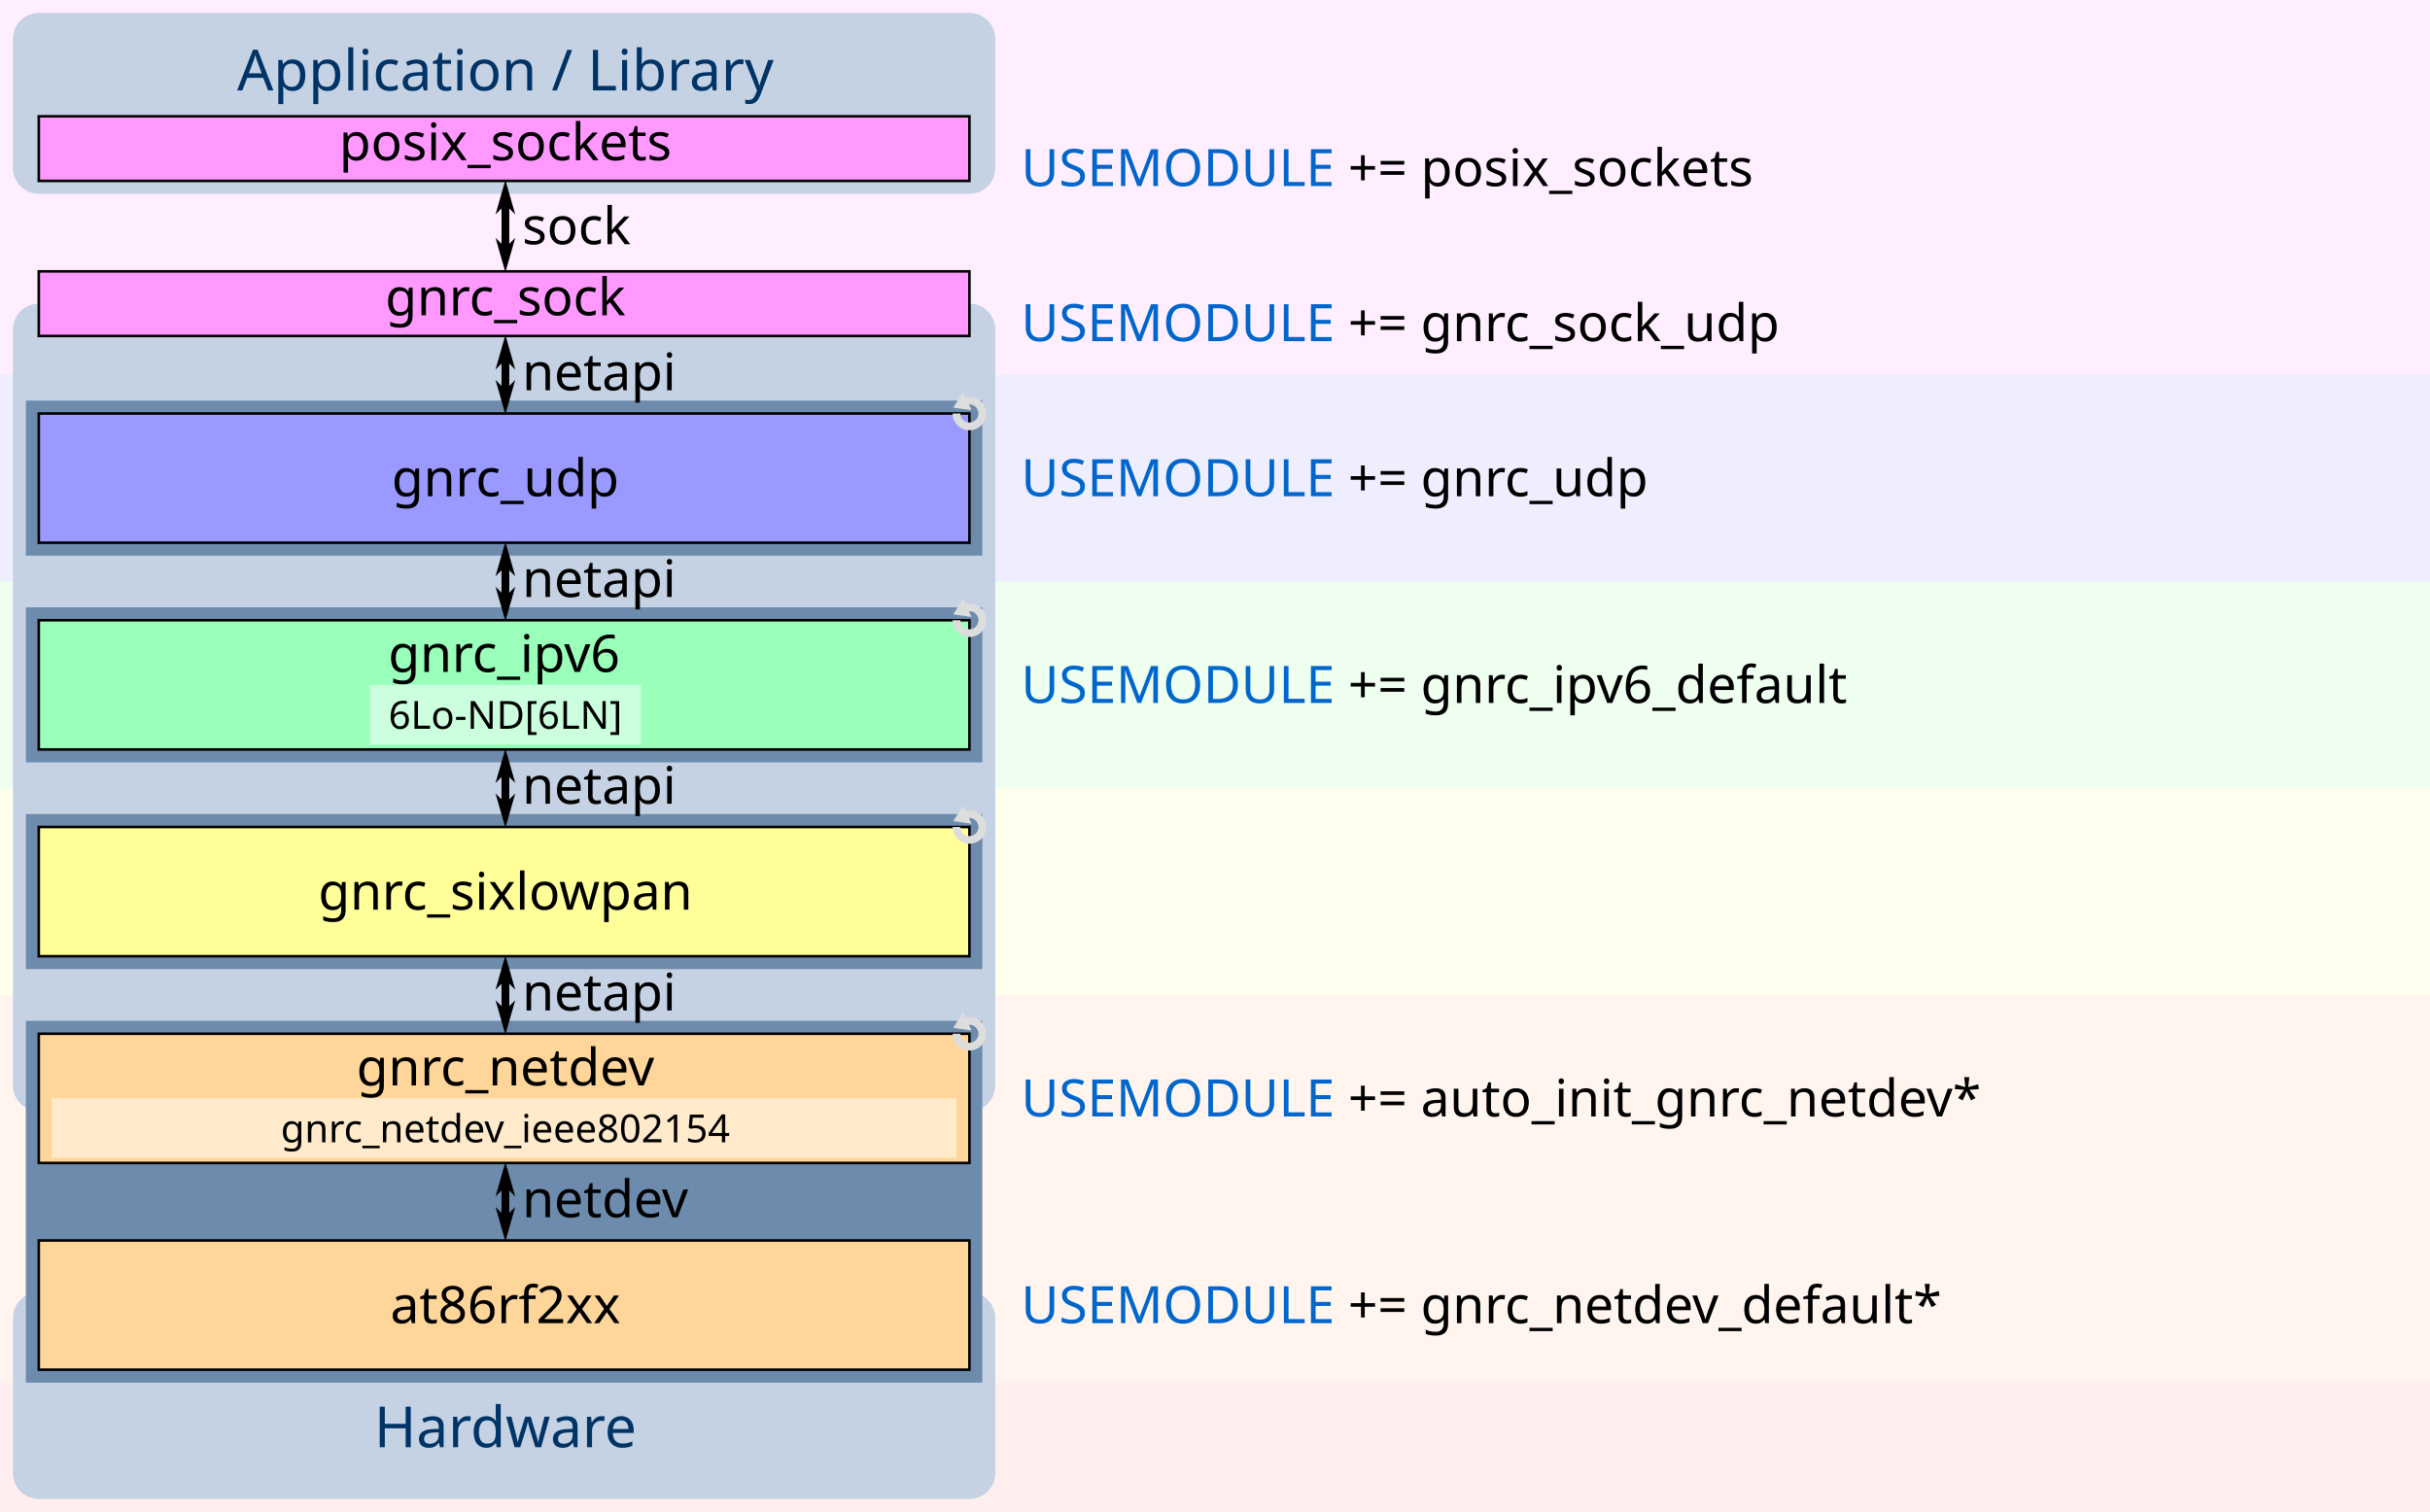
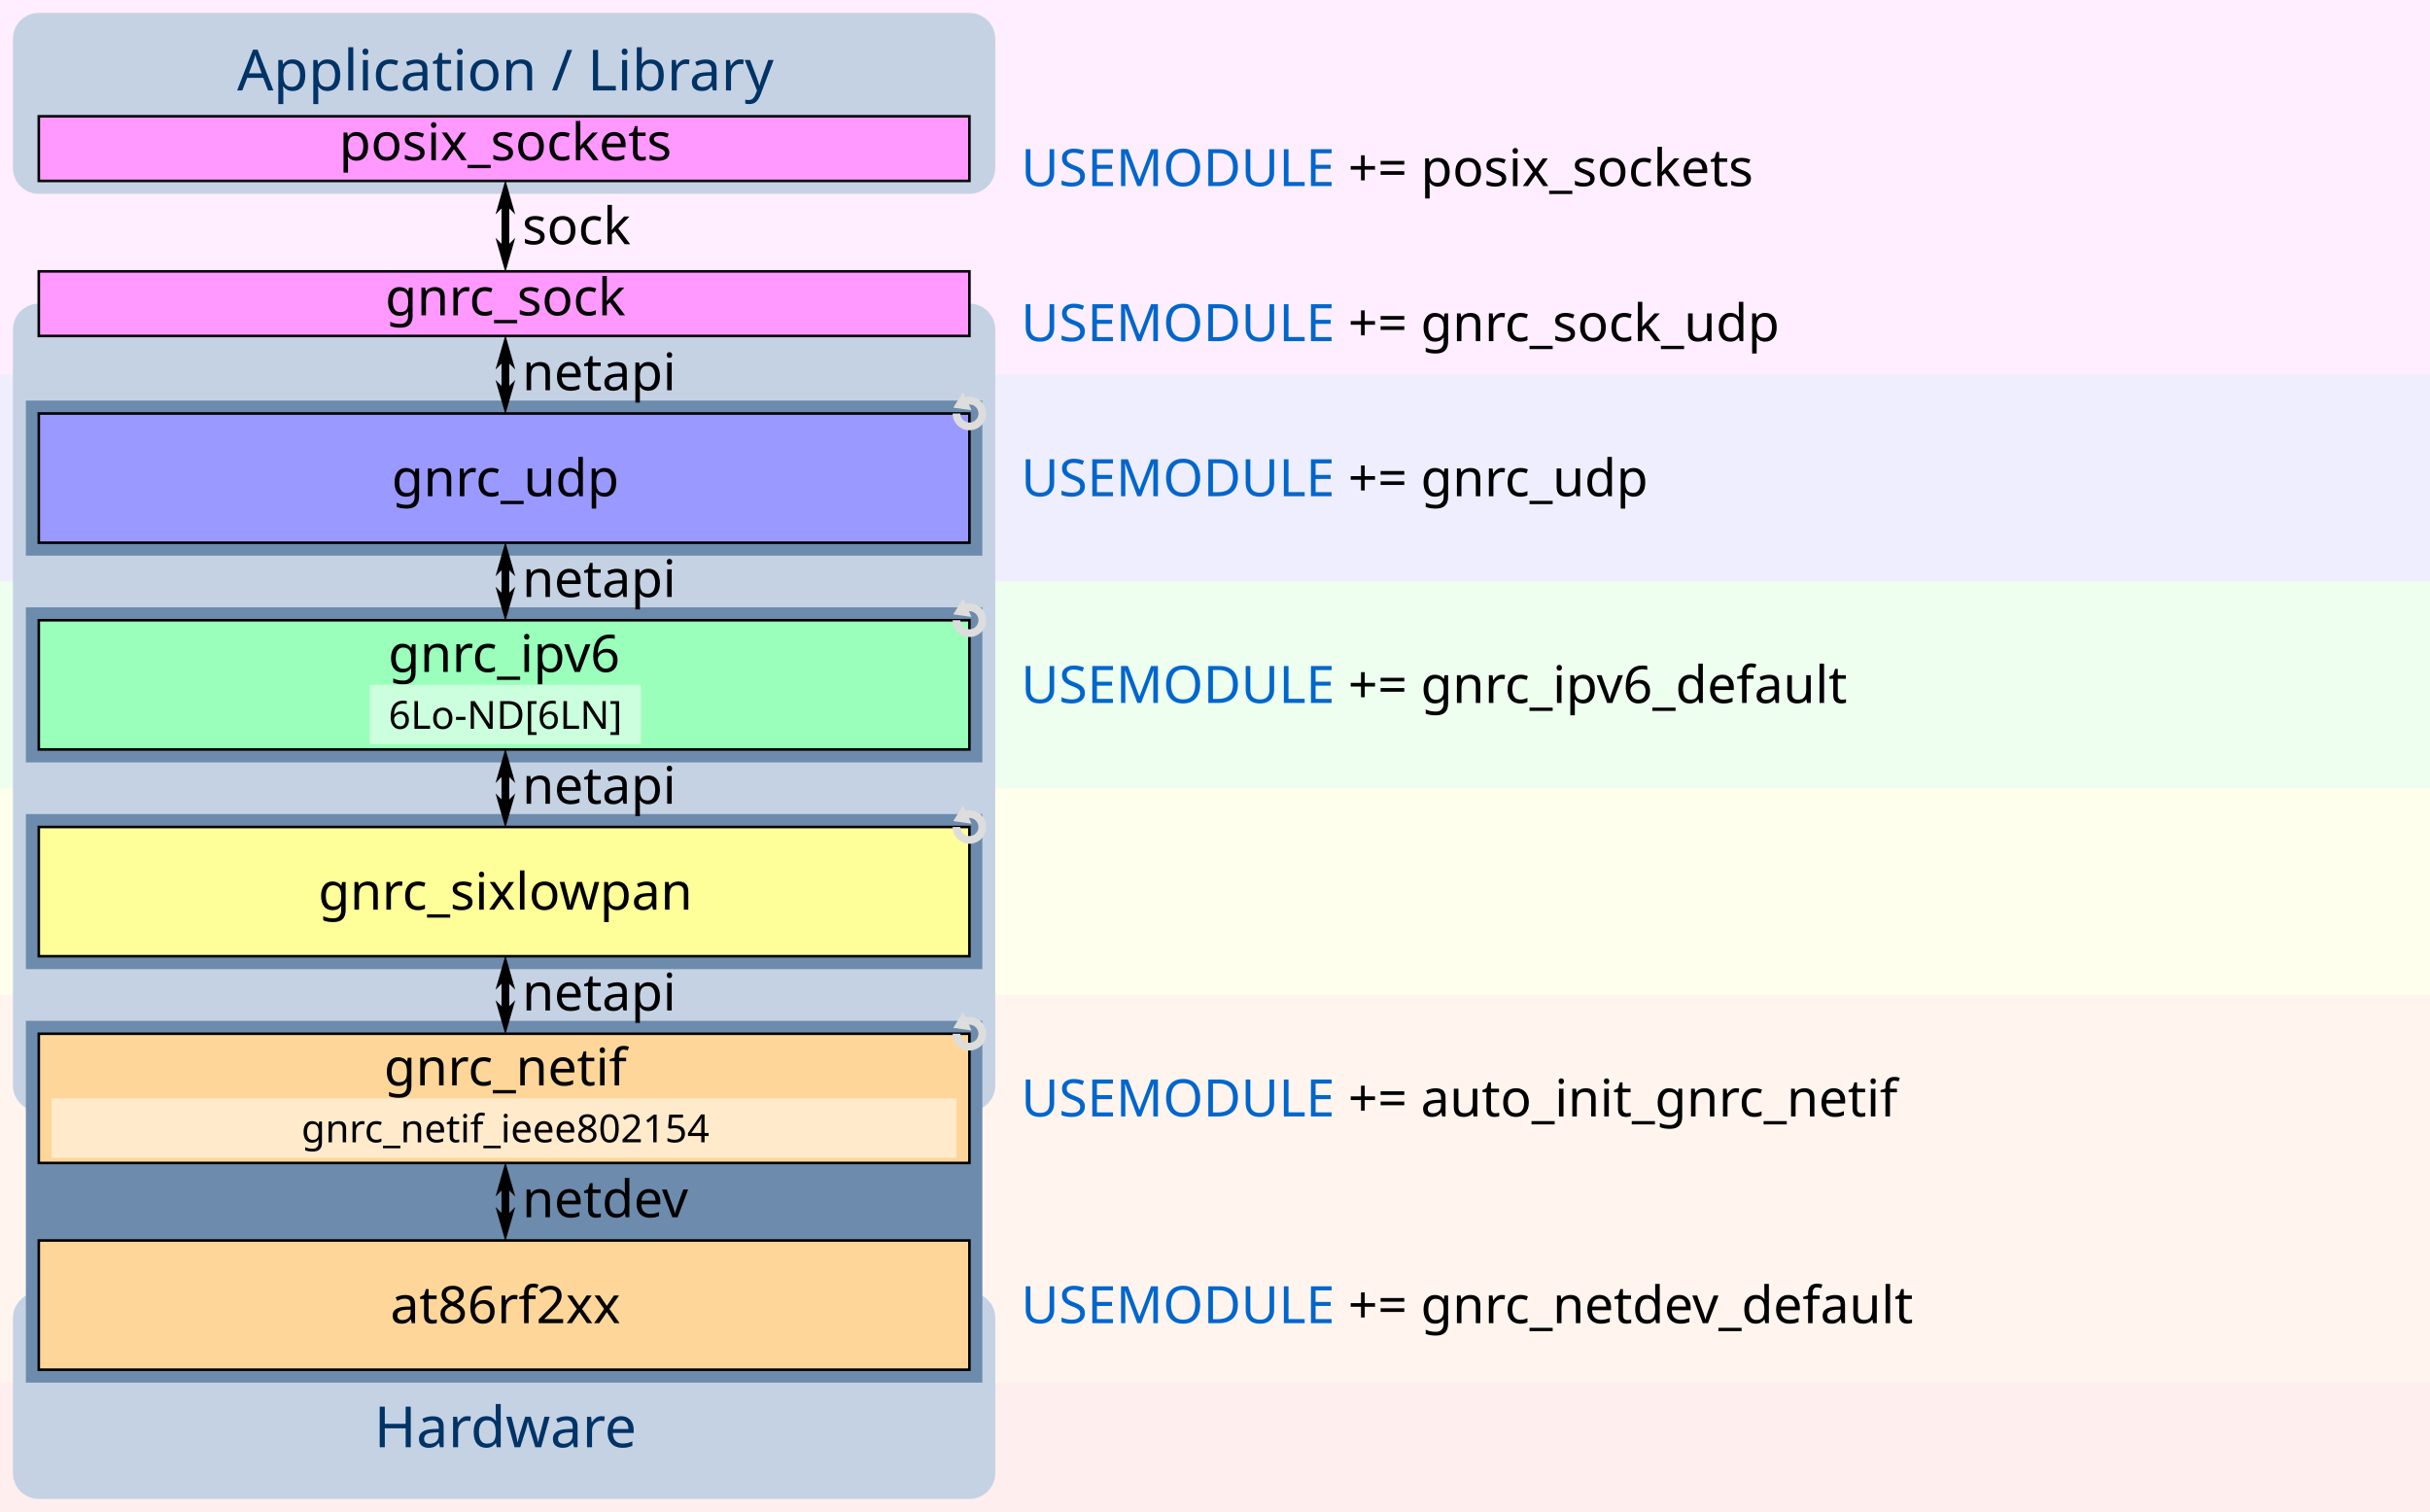
<svg xmlns="http://www.w3.org/2000/svg" version="1.1" width="110mm" height="68.457mm" viewBox="0 0 940 585">
  <defs>
    <style type="text/css">
        .modbox-text {
          line-height: 125%;
          fill: #000000;
          font-family: 'CMU Sans Serif';
          font-size: 20px;
          text-anchor: middle;
        }
        .submodbox-text {
          line-height: 125%;
          fill: #000000;
          font-family: 'CMU Sans Serif';
          font-size: 15px;
          text-anchor: middle;
        }
        .legend {
          fill: #000000;
          font-family: 'CMU Sans Serif';
          font-size: 22px;
          text-anchor: start;
          text-align: center;
        }
        .modbox {
          fill: #ffffff;
          stroke: #000000;
          stroke-miterlimit: 4;
          stroke-miterjoin: round;
          stroke-width: 1;
        }
        .submodbox {
          fill: #ffffff;
        }
        rect.thread {
          fill: #6D8BAC;
        }
        .outer-text {
          line-height: 125%;
          fill: #003366;
          font-family: 'CMU Sans Serif';
          font-size: 22px;
          text-anchor: middle;
        }
        .outer-text-netapi {
          line-height: 125%;
          fill: #000000;
          font-family: 'CMU Sans Serif';
          font-size: 20px;
          text-anchor: start;
        }
        .outer-stroke {
          fill: #C5D2E4;
          stroke: none;
        }
        #gnrc-detail-sock {
          fill: none;
          stroke: url(#outer-gradient-sock);
          stroke-linejoin: miter;
          stroke-miterlimit: 4;
          stroke-width: 3;
        }
        #gnrc-detail-netdev {
          fill: none;
          stroke: url(#outer-gradient-netdev);
          stroke-linejoin: miter;
          stroke-miterlimit: 4;
          stroke-width: 3;
        }
        .thread-marker {
          fill: none;
          stroke: #dddddd;
          marker-end: url(#thread-marker-end);
          stroke-width: 3;
        }
        .outer-stroke-dashed {
          fill: none;
          stroke: #000000;
          stroke-dasharray: 9, 9;
          stroke-linejoin: miter;
          stroke-miterlimit: 4;
          stroke-width: 3;
        }
        .outer-stroke-dotted {
          fill: none;
          stroke: #000000;
          stroke-dasharray: 1, 5;
          stroke-linejoin: miter;
          stroke-miterlimit: 4;
          stroke-width: 3;
        }
        .outer-stroke-arrow {
          fill: none;
          marker-start: url(#arrow-start);
          marker-end: url(#arrow-end);
          stroke: #000000;
          stroke-linejoin: miter;
          stroke-miterlimit: 4;
          stroke-width: 3;
        }
        .outer-arrow-head {
          fill: #000000;
          fill-rule: evenodd;
          stroke: #000000;
          stroke-width: 1pt;
        }
        .thread-marker-head {
          fill: #dddddd;
        }

        #gnrc-sock-box,#posix_sockets-box {
          fill: #ff99ff;
        }
        #gnrc-tcp-box,#gnrc-udp-box {
          fill: #9999ff;
        }
        #gnrc-ipv6-box {
          fill: #99ffbb;
        }
        #gnrc-ipv6 .submodbox {
          fill: #ccffdd;
        }
        #gnrc-6lo-box {
          fill: #ffff99;
        }
        .mac-box {
          fill: #ffd699;
        }
        .mac-group .submodbox {
          fill: #ffebcc;
        }
        .appl {
          fill: #ffeeff;
        }
        .tl {
          fill: #eeeeff;
        }
        .nl {
          fill: #eefff0;
        }
        .adpl {
          fill: #ffffee;
        }
        .ll {
          fill: #fff5ee;
        }
        .pl {
          fill: #ffeeee;
        }
        .codebox {
          line-height: 125%;
          fill: #000000;
          font-family: 'Source Code Pro';
          font-size: 20px;
          text-anchor: left;
        }
        .codebox .codebox-variable {
          line-height: 125%;
          fill: #0066cc;
          font-family: 'Source Code Pro';
          font-size: 20px;
          text-anchor: left;
        }
    </style>
    <linearGradient id="outer-gradient-sock" x1="0%" y1="0%" x2="0%" y2="100%">
      <stop style="stop-color: #000000; stop-opacity: 0;" offset="0" />
      <stop style="stop-color: #000000; stop-opacity: 0;" offset="0.1" />
      <stop style="stop-color: #000000; stop-opacity: 1;" offset="0.9" />
      <stop style="stop-color: #000000; stop-opacity: 1;" offset="1" />
    </linearGradient>
    <linearGradient id="outer-gradient-netdev" x1="0%" y1="0%" x2="0%" y2="100%">
      <stop style="stop-color: #000000; stop-opacity: 1;" offset="0" />
      <stop style="stop-color: #000000; stop-opacity: 1;" offset="0.1" />
      <stop style="stop-color: #000000; stop-opacity: 0;" offset="0.9" />
      <stop style="stop-color: #000000; stop-opacity: 0;" offset="1" />
    </linearGradient>
    <marker style="overflow: visible" id="arrow-start" orient="auto">
      <path class="outer-arrow-head" d="M 0,0 5,-5 -12.5,0 5,5 0,0 z" transform="matrix(0.2,0,0,0.2,1.2,0)" />
    </marker>
    <marker style="overflow: visible" id="arrow-end" orient="auto">
      <path class="outer-arrow-head" d="M 0,0 5,-5 -12.5,0 5,5 0,0 z" transform="matrix(-0.2,0,0,-0.2,-1.2,0)" />
    </marker>
    <marker style="overflow: visible" id="thread-marker-end" orient="auto">
      <path class="thread-marker-head" d="M 1,0 -1,1.3 -1,-1.3 z" transform="rotate(20)" />
    </marker>
  </defs>
  <rect class="appl" x="0" y="0" width="1500" height="145" />
  <rect class="tl" x="0" y="145" width="1500" height="80" />
  <rect class="nl" x="0" y="225" width="1500" height="80" />
  <rect class="adpl" x="0" y="305" width="1500" height="80" />
  <rect class="ll" x="0" y="385" width="1500" height="150" />
  <rect class="pl" x="0" y="535" width="1500" height="80" />
  <g id="gnrc-detail" transform="translate(5,0)">
    <g id="application-border">
      <rect id="application-border-box" class="outer-stroke" x="0" y="5" width="380" height="70" rx="10" ry="10" />
      <text id="application-border-label" class="outer-text" x="190.5" y="35">
        <tspan>Application / Library</tspan>
      </text>
      <g id="posix_sockets">
        <rect id="posix_sockets-box" class="modbox" x="10" y="45" width="360" height="25" />
        <text id="posix_sockets-label" class="modbox-text" x="190.5" y="62">
          <tspan>posix_sockets</tspan>
        </text>
      </g>
    </g>
    <g id="gnrc-detail-gnrc" transform="translate(0,80)">
      <rect id="sys-net-border" class="outer-stroke" x="0" y="37.5" width="380" height="312.5" rx="10" ry="10" />
      <rect id="hardware-border-box" class="outer-stroke" x="0" y="420" width="380" height="80" rx="10" ry="10" />
      <rect id="hardware-6lo-thread-box" class="thread" x="5" y="315" width="370" height="140" />
      <rect id="gnrc-udp-thread" class="thread" x="5" y="75" width="370" height="60" />
      <rect id="gnrc-ipv6-thread" class="thread" x="5" y="155" width="370" height="60" />
      <rect id="gnrc-6lo-thread" class="thread" x="5" y="235" width="370" height="60" />
      <g id="gnrc-sock">
        <rect id="gnrc-sock-box" class="modbox" x="10" y="25" width="360" height="25" />
        <text id="gnrc-sock-label" class="modbox-text" x="190.5" y="42">
          <tspan>gnrc_sock</tspan>
        </text>
      </g>
      <g id="sock-app">
        <path id="sock-app-arrow" d="m 190.5,-5 0,25" class="outer-stroke-arrow" />
        <text id="sock-app-label" class="outer-text-netapi" x="197" y="14.5">
          <tspan>sock</tspan>
        </text>
      </g>
      <g id="netapi-sock-udp">
        <path id="netapi-sock-udp-arrow" d="m 190.5,55 0,20" class="outer-stroke-arrow" />
        <text id="netapi-sock-udp-label" class="outer-text-netapi" x="197" y="71">
          <tspan>netapi</tspan>
        </text>
      </g>
      <g id="gnrc-udp" class="thread">
        <rect id="gnrc-udp-box" class="modbox" x="10" y="80" width="360" height="50" />
        <text id="gnrc-udp-label" class="modbox-text" x="190.5" y="112">
          <tspan>gnrc_udp</tspan>
        </text>
        <path class="thread-marker" d="M 365 80 a 5 5 0 1 0 1.464 -3.536" />
      </g>
      <g id="netapi-udp-ipv6">
        <path id="netapi-udp-ipv6-arrow" d="m 190.5,135 0,20" class="outer-stroke-arrow" />
        <text id="netapi-udp-ipv6-label" class="outer-text-netapi" x="197" y="151">
          <tspan>netapi</tspan>
        </text>
      </g>
      <g id="gnrc-ipv6" class="thread">
        <rect id="gnrc-ipv6-box" class="modbox" x="10" y="160" width="360" height="50">
        </rect>
        <text id="gnrc-ipv6-label" class="modbox-text" x="190" y="180">
          <tspan>gnrc_ipv6</tspan>
        </text>
        <rect class="submodbox" x="138" y="185" width="105" height="23" />
        <text id="gnrc-6Lo-ND-6LBR-label" class="submodbox-text" x="190.5" y="202">
          <tspan>6Lo-ND[6LN]</tspan>
        </text>
        <path class="thread-marker" d="M 365 160 a 5 5 0 1 0 1.464 -3.536" />
      </g>
      <g id="hardware-border">
        <text id="hardware-border-label" class="outer-text" x="190.5" y="480">
          <tspan>Hardware</tspan>
        </text>
      </g>
      <g id="netapi-ipv6-6lo">
        <path id="netapi-ipv6-6lo-arrow" d="m 190.5,215 0,20" class="outer-stroke-arrow" />
        <text id="netapi-ipv6-6lo-label" class="outer-text-netapi" x="197" y="231">
          <tspan>netapi</tspan>
        </text>
      </g>
      <g id="gnrc-6lo" class="thread">
        <rect id="gnrc-6lo-box" class="modbox" x="10" y="240" width="360" height="50" />
        <text id="gnrc-6lo-label" class="modbox-text" x="190.5" y="272">
          <tspan>gnrc_sixlowpan</tspan>
        </text>
        <path class="thread-marker" d="M 365 240 a 5 5 0 1 0 1.464 -3.536" />
      </g>
-       <g id="netapi-6lo-netdev">
-         <path id="netapi-6lo-netdev-arrow" d="m 190.5,295 0,20" class="outer-stroke-arrow" />
-         <text id="netapi-6lo-netdev-label" class="outer-text-netapi" x="197" y="311">
+       <g id="netapi-6lo-netif">
+         <path id="netapi-6lo-netif-arrow" d="m 190.5,295 0,20" class="outer-stroke-arrow" />
+         <text id="netapi-6lo-netif-label" class="outer-text-netapi" x="197" y="311">
          <tspan>netapi</tspan>
        </text>
      </g>
      <g id="gnrc-netdev-6lo" class="mac-group">
        <rect id="netdev-6lo-box" class="modbox mac-box" x="10" y="320" width="360" height="50" />
        <text id="netdev-6lo-label" class="modbox-text" x="190.5" y="340">
-           <tspan>gnrc_netdev</tspan>
+           <tspan>gnrc_netif</tspan>
        </text>
        <rect class="submodbox" x="15" y="345" width="350" height="23" />
-         <text id="gnrc-netdev-eth-label" class="submodbox-text" x="190.5" y="362">
-           <tspan>gnrc_netdev_ieee802154</tspan>
+         <text id="gnrc-netif-ieee802154-label" class="submodbox-text" x="190.5" y="362">
+           <tspan>gnrc_netif_ieee802154</tspan>
        </text>
        <path class="thread-marker" d="M 365 320 a 5 5 0 1 0 1.464 -3.536" />
        <path id="netdev-6lo-arrow" d="m 190.5,375 0,20" class="outer-stroke-arrow" />
        <text id="netdev-6lo-label" class="outer-text-netapi" x="197" y="391">
          <tspan>netdev</tspan>
        </text>
        <rect id="netdev-6lo-drive-box" class="modbox mac-box" x="10" y="400" width="360" height="50" />
        <text id="netdev-6lo-driver-label" class="modbox-text" x="190.5" y="432">
          <tspan>at86rf2xx</tspan>
        </text>
      </g>
    </g>
    <g class="codebox">
      <text x="390" y="72" id="make-gnrc_udp">
        <tspan class="codebox-variable">USEMODULE</tspan> += posix_sockets</text>
      <text x="390" y="132" id="make-gnrc_udp">
        <tspan class="codebox-variable">USEMODULE</tspan> += gnrc_sock_udp</text>
      <text x="390" y="192" id="make-gnrc_udp">
        <tspan class="codebox-variable">USEMODULE</tspan> += gnrc_udp</text>
      <text x="390" y="272" id="make-gnrc_ipv6">
        <tspan class="codebox-variable">USEMODULE</tspan> += gnrc_ipv6_default</text>
-       <text x="390" y="432" id="make-auto_init_gnrc_netdev">
-         <tspan class="codebox-variable">USEMODULE</tspan> += auto_init_gnrc_netdev*</text>
-       <text x="390" y="512" id="make-auto_init_gnrc_netdev">
-         <tspan class="codebox-variable">USEMODULE</tspan> += gnrc_netdev_default*</text>
+       <text x="390" y="432" id="make-auto_init_gnrc_netif">
+         <tspan class="codebox-variable">USEMODULE</tspan> += auto_init_gnrc_netif</text>
+       <text x="390" y="512" id="make-gnrc_netdev_default">
+         <tspan class="codebox-variable">USEMODULE</tspan> += gnrc_netdev_default</text>
    </g>
  </g>
</svg>
